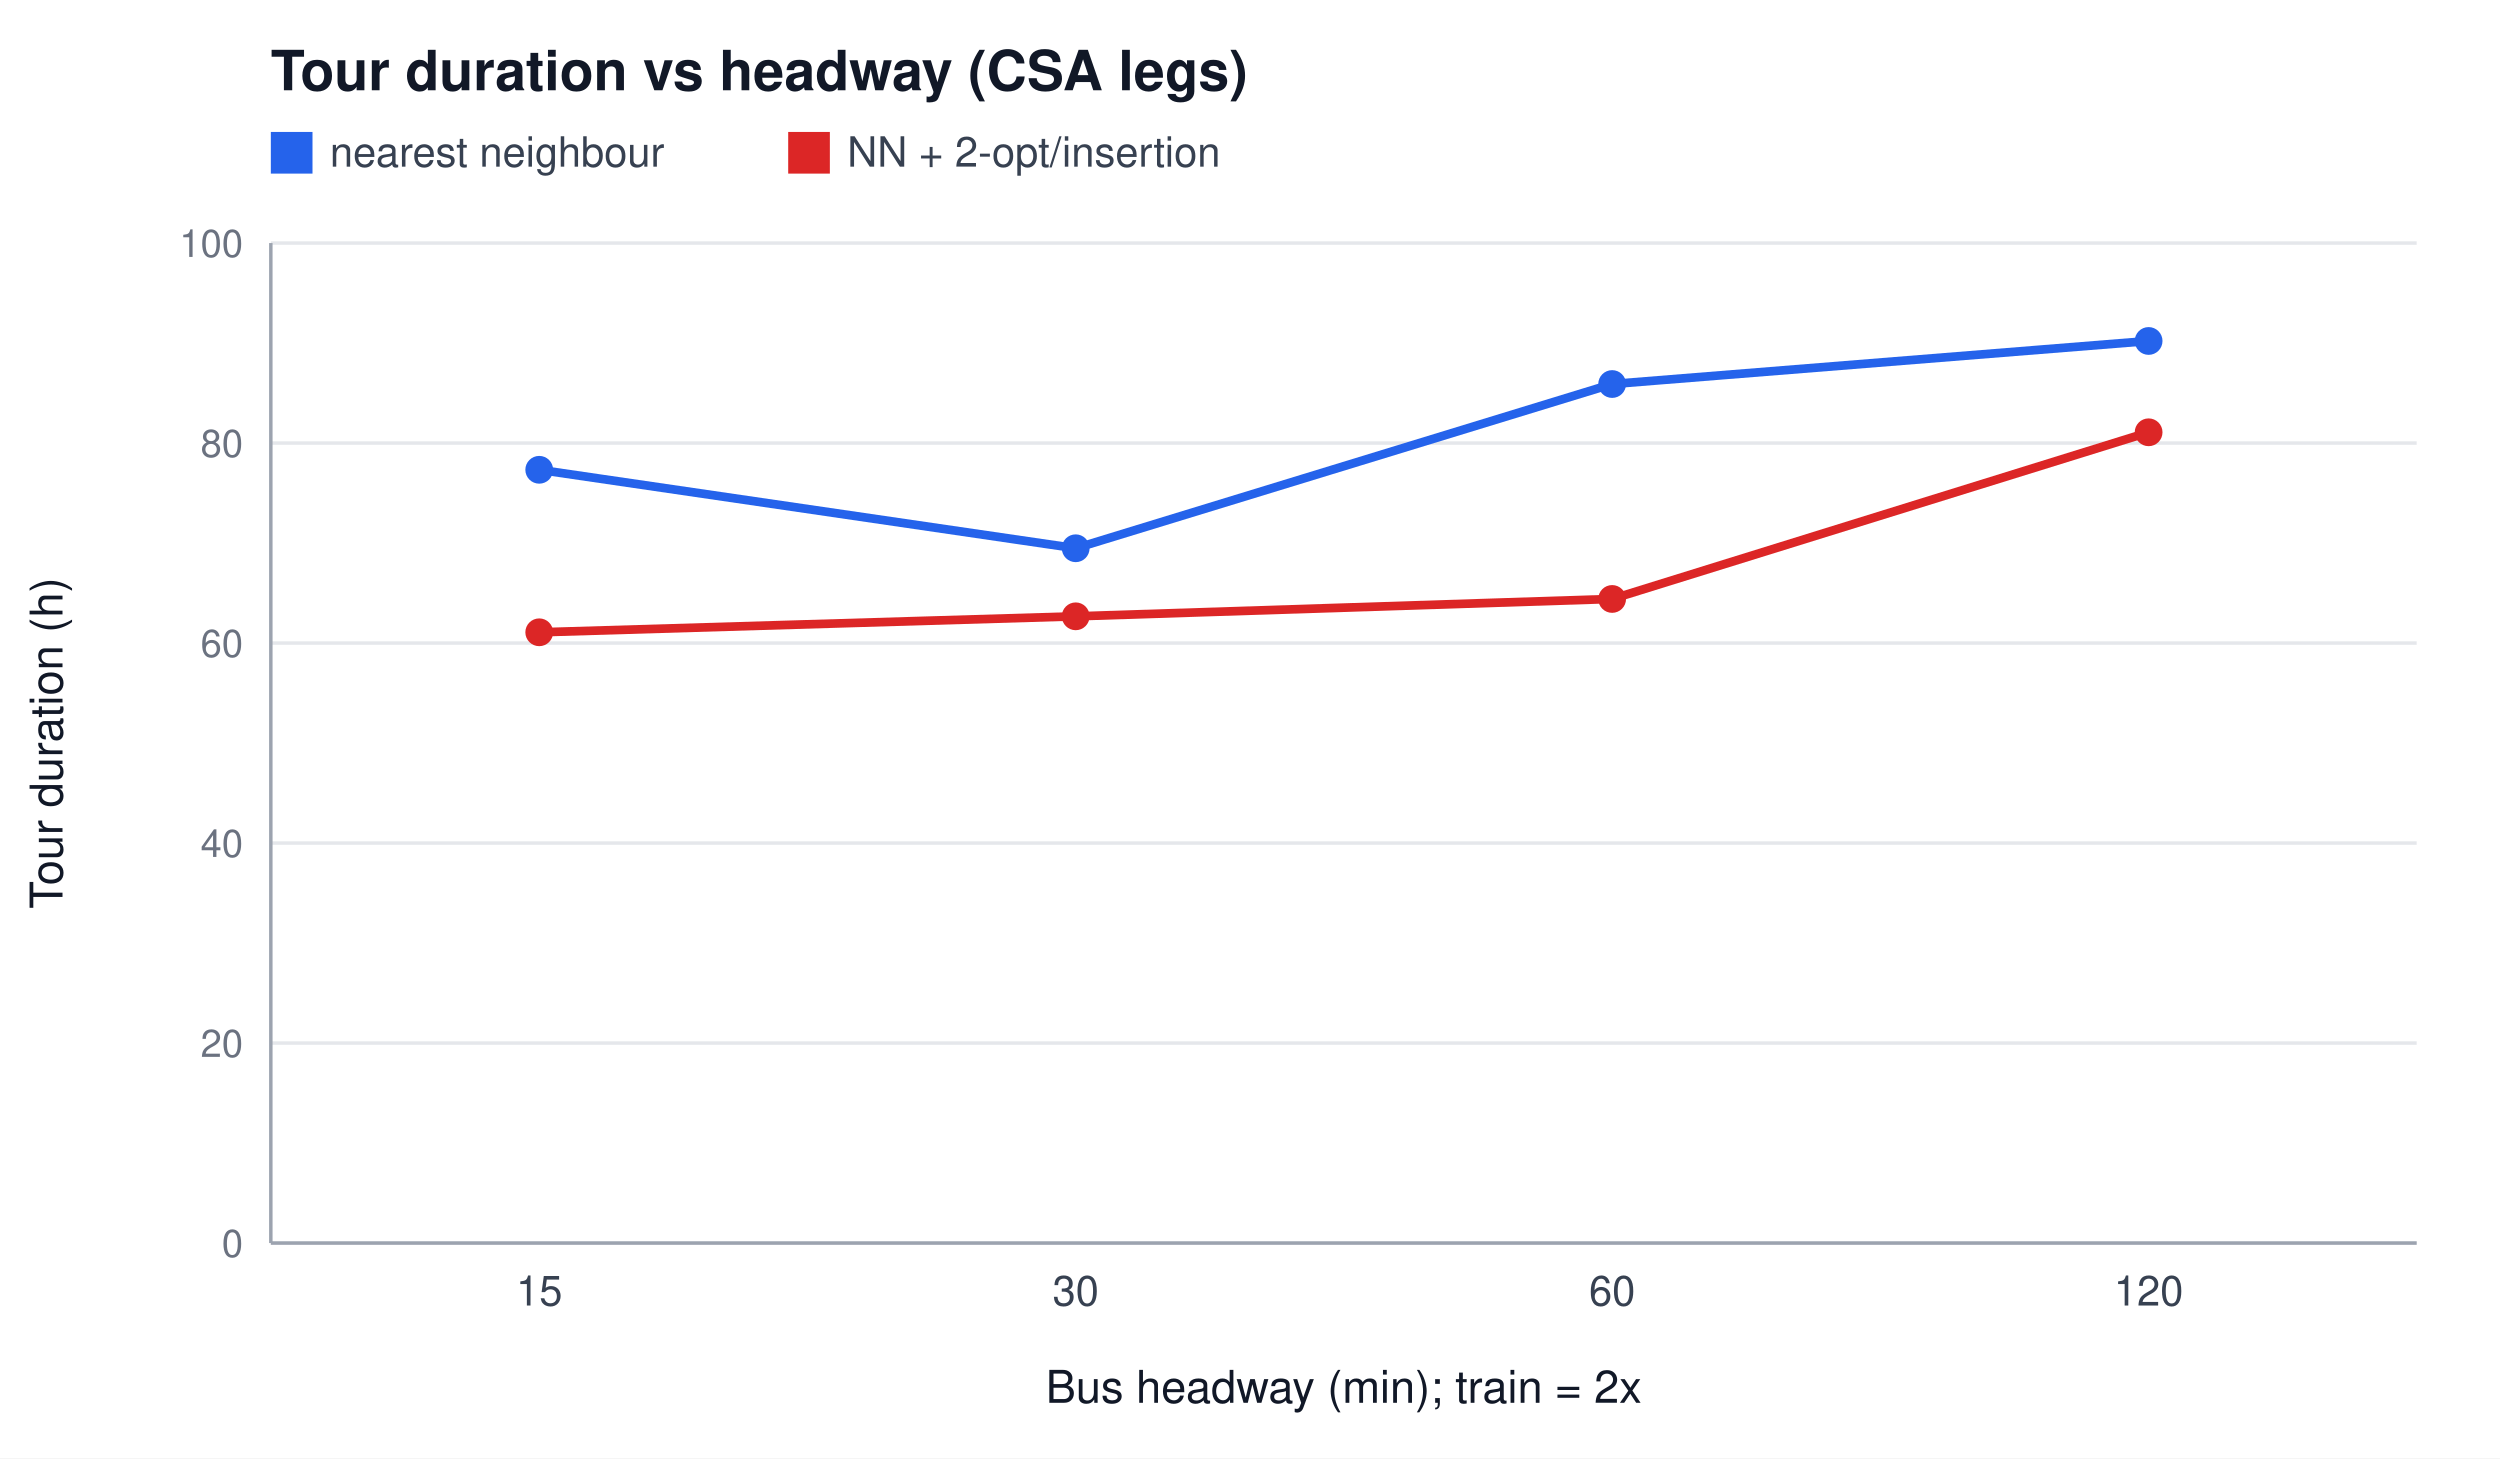
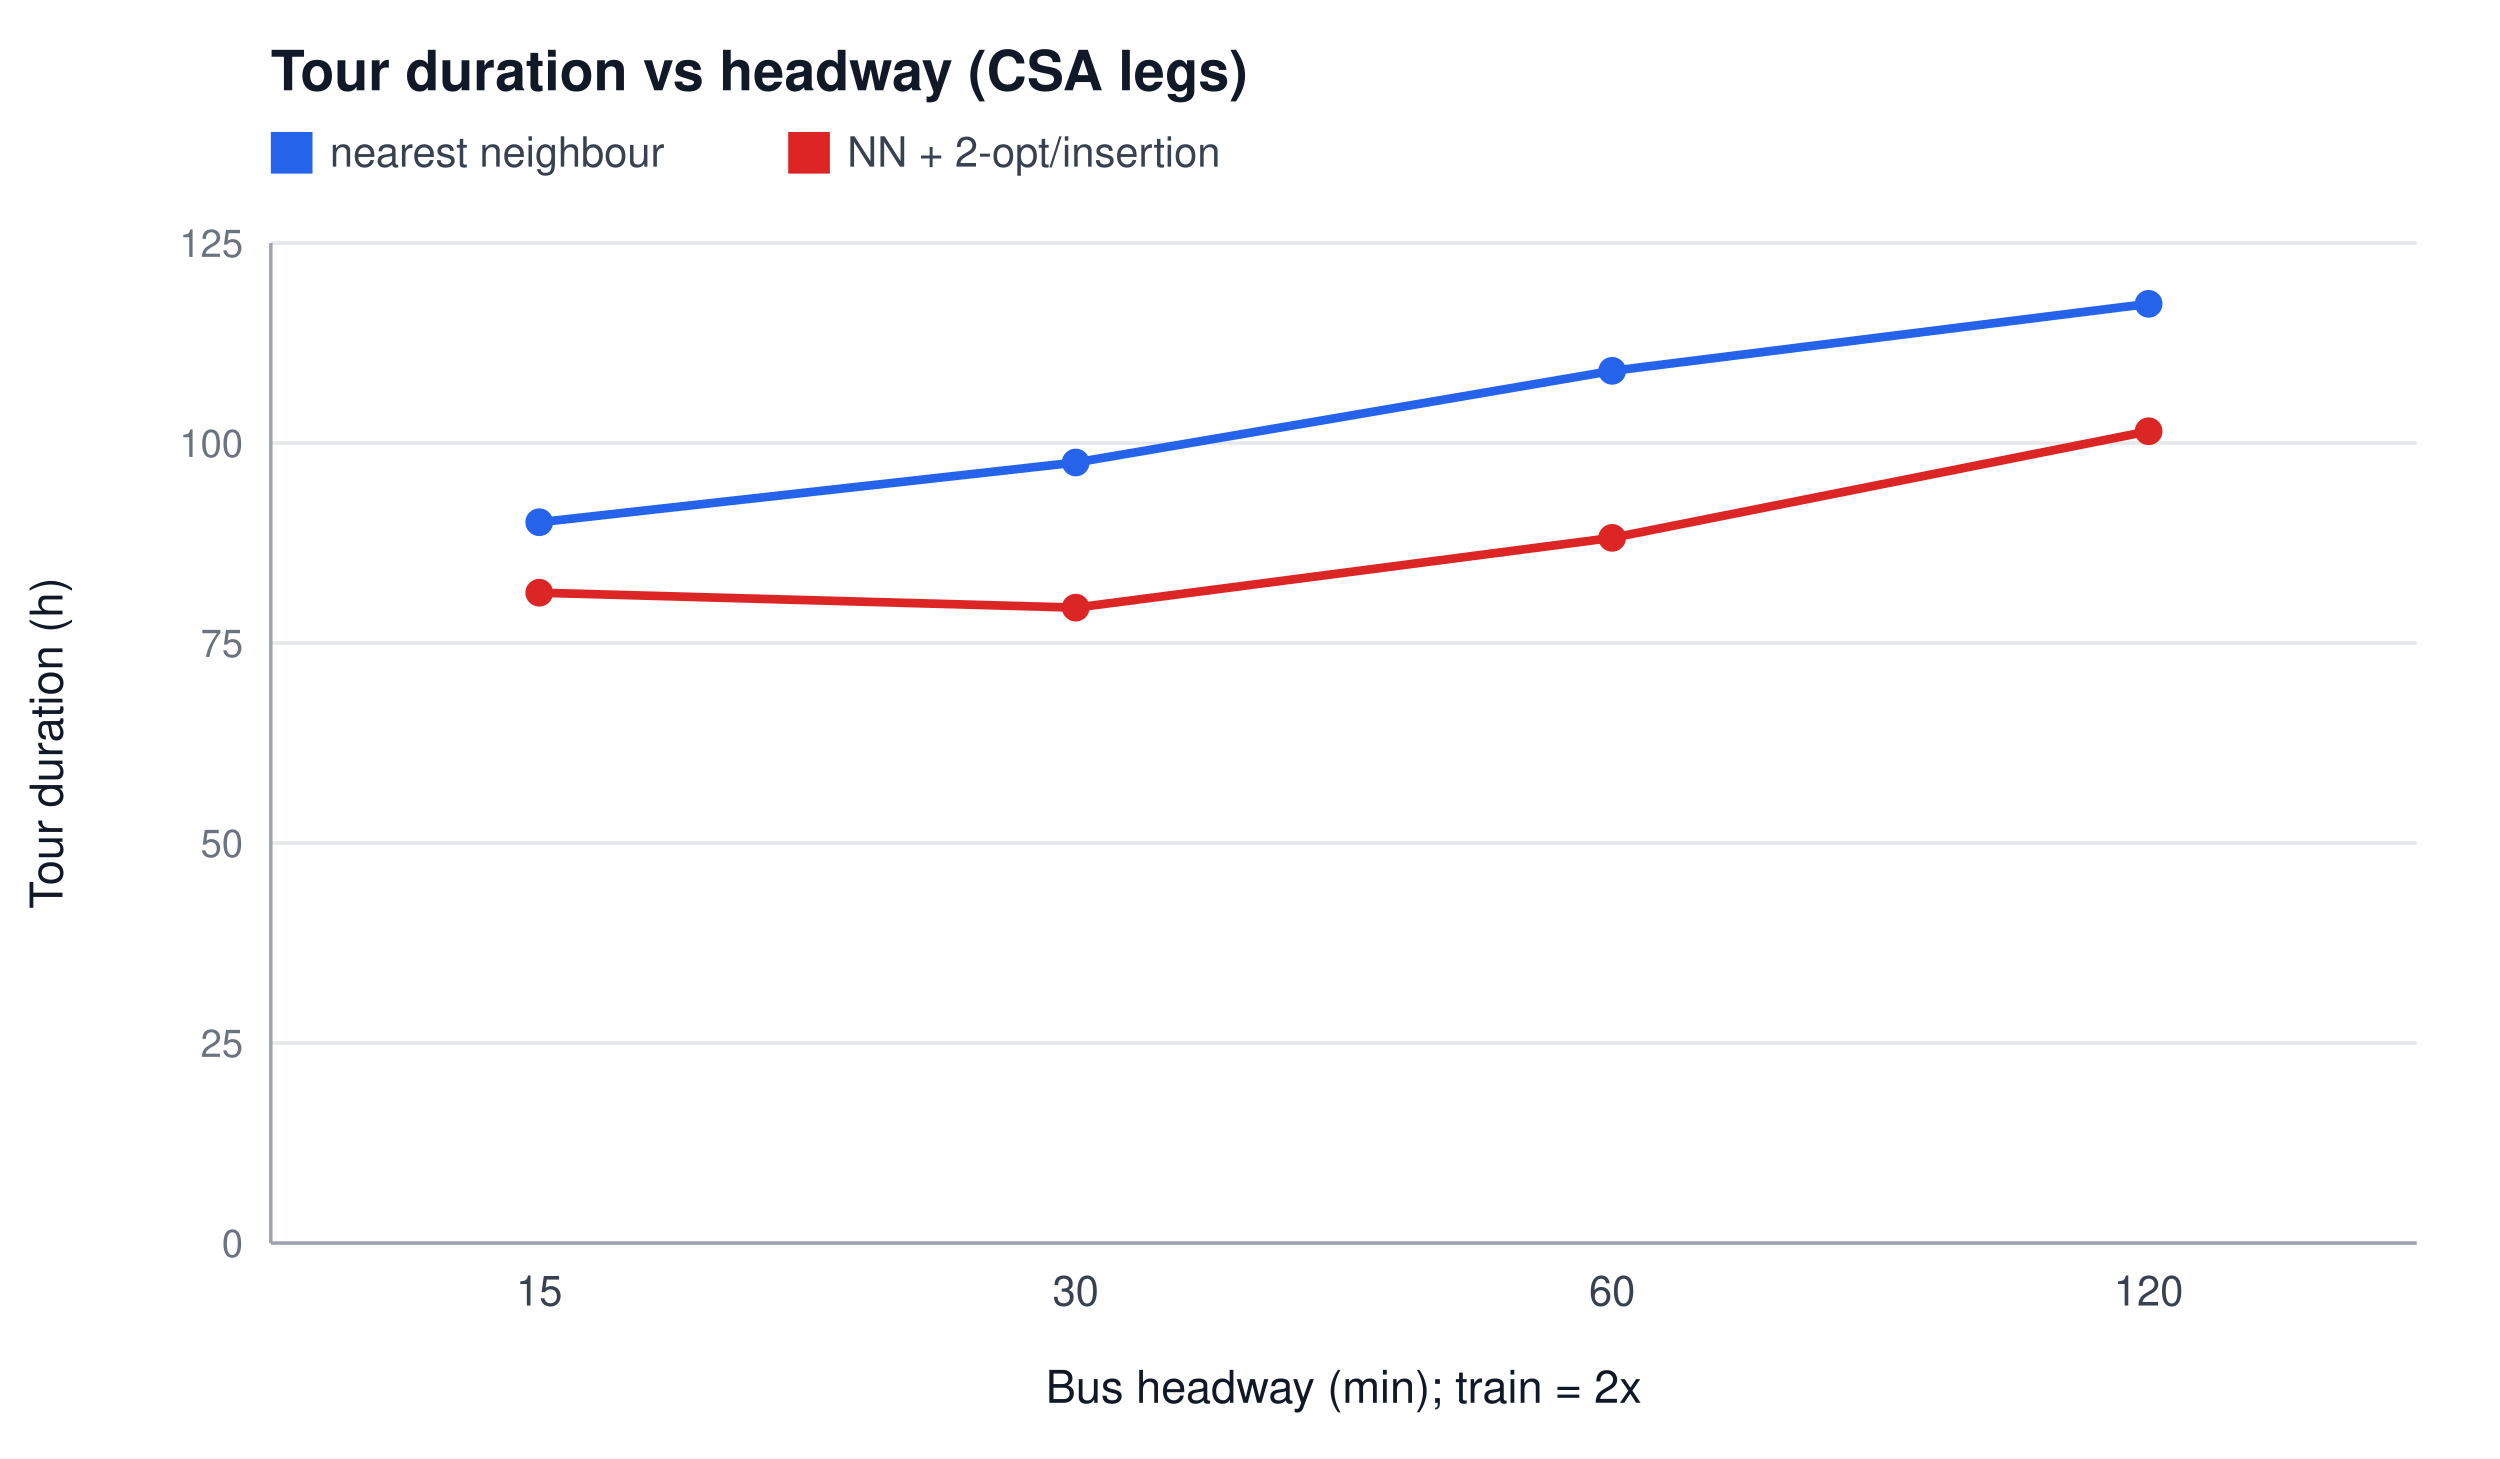
<svg xmlns="http://www.w3.org/2000/svg" width="720" height="420" viewBox="0 0 720 420" font-family="Helvetica, Arial, sans-serif">
  <rect width="100%" height="100%" fill="#ffffff" />
  <text x="78" y="26" font-size="16" font-weight="bold" fill="#111827">Tour duration vs headway (CSA legs)</text>
  <rect x="78.0" y="38" width="12" height="12" fill="#2563eb" />
  <text x="95.0" y="48" font-size="12" fill="#374151">nearest neighbour</text>
  <rect x="227.0" y="38" width="12" height="12" fill="#dc2626" />
  <text x="244.0" y="48" font-size="12" fill="#374151">NN + 2-opt/insertion</text>
  <line x1="78" x2="696" y1="358.0" y2="358.0" stroke="#e5e7eb" />
  <text x="70" y="362.0" text-anchor="end" font-size="11" fill="#6b7280">0</text>
  <line x1="78" x2="696" y1="300.4" y2="300.4" stroke="#e5e7eb" />
-   <text x="70" y="304.4" text-anchor="end" font-size="11" fill="#6b7280">20</text>
+   <text x="70" y="304.4" text-anchor="end" font-size="11" fill="#6b7280">25</text>
  <line x1="78" x2="696" y1="242.8" y2="242.8" stroke="#e5e7eb" />
-   <text x="70" y="246.8" text-anchor="end" font-size="11" fill="#6b7280">40</text>
+   <text x="70" y="246.8" text-anchor="end" font-size="11" fill="#6b7280">50</text>
  <line x1="78" x2="696" y1="185.2" y2="185.2" stroke="#e5e7eb" />
-   <text x="70" y="189.2" text-anchor="end" font-size="11" fill="#6b7280">60</text>
+   <text x="70" y="189.2" text-anchor="end" font-size="11" fill="#6b7280">75</text>
  <line x1="78" x2="696" y1="127.6" y2="127.6" stroke="#e5e7eb" />
-   <text x="70" y="131.6" text-anchor="end" font-size="11" fill="#6b7280">80</text>
+   <text x="70" y="131.6" text-anchor="end" font-size="11" fill="#6b7280">100</text>
  <line x1="78" x2="696" y1="70.0" y2="70.0" stroke="#e5e7eb" />
-   <text x="70" y="74.0" text-anchor="end" font-size="11" fill="#6b7280">100</text>
+   <text x="70" y="74.0" text-anchor="end" font-size="11" fill="#6b7280">125</text>
  <line x1="78" x2="78" y1="70" y2="358" stroke="#9ca3af" />
  <line x1="78" x2="696" y1="358" y2="358" stroke="#9ca3af" />
  <text x="155.3" y="376" text-anchor="middle" font-size="12" fill="#374151">15</text>
  <text x="309.8" y="376" text-anchor="middle" font-size="12" fill="#374151">30</text>
  <text x="464.3" y="376" text-anchor="middle" font-size="12" fill="#374151">60</text>
  <text x="618.8" y="376" text-anchor="middle" font-size="12" fill="#374151">120</text>
  <text x="387" y="404" text-anchor="middle" font-size="13" fill="#111827">Bus headway (min); train = 2x</text>
  <text transform="translate(18,214) rotate(-90)" text-anchor="middle" font-size="13" fill="#111827">Tour duration (h)</text>
-   <path d="M155.3,135.3 L309.8,157.9 L464.3,110.6 L618.8,98.2" fill="none" stroke="#2563eb" stroke-width="2.5" />
-   <circle cx="155.3" cy="135.3" r="4" fill="#2563eb" />
-   <circle cx="309.8" cy="157.9" r="4" fill="#2563eb" />
-   <circle cx="464.3" cy="110.6" r="4" fill="#2563eb" />
-   <circle cx="618.8" cy="98.2" r="4" fill="#2563eb" />
-   <path d="M155.3,182.1 L309.8,177.5 L464.3,172.5 L618.8,124.5" fill="none" stroke="#dc2626" stroke-width="2.5" />
-   <circle cx="155.3" cy="182.1" r="4" fill="#dc2626" />
-   <circle cx="309.8" cy="177.5" r="4" fill="#dc2626" />
-   <circle cx="464.3" cy="172.5" r="4" fill="#dc2626" />
-   <circle cx="618.8" cy="124.5" r="4" fill="#dc2626" />
+   <path d="M155.3,150.4 L309.8,133.2 L464.3,106.8 L618.8,87.5" fill="none" stroke="#2563eb" stroke-width="2.5" />
+   <circle cx="155.3" cy="150.4" r="4" fill="#2563eb" />
+   <circle cx="309.8" cy="133.2" r="4" fill="#2563eb" />
+   <circle cx="464.3" cy="106.8" r="4" fill="#2563eb" />
+   <circle cx="618.8" cy="87.5" r="4" fill="#2563eb" />
+   <path d="M155.3,170.7 L309.8,175.0 L464.3,154.9 L618.8,124.2" fill="none" stroke="#dc2626" stroke-width="2.5" />
+   <circle cx="155.3" cy="170.7" r="4" fill="#dc2626" />
+   <circle cx="309.8" cy="175.0" r="4" fill="#dc2626" />
+   <circle cx="464.3" cy="154.9" r="4" fill="#dc2626" />
+   <circle cx="618.8" cy="124.2" r="4" fill="#dc2626" />
</svg>
